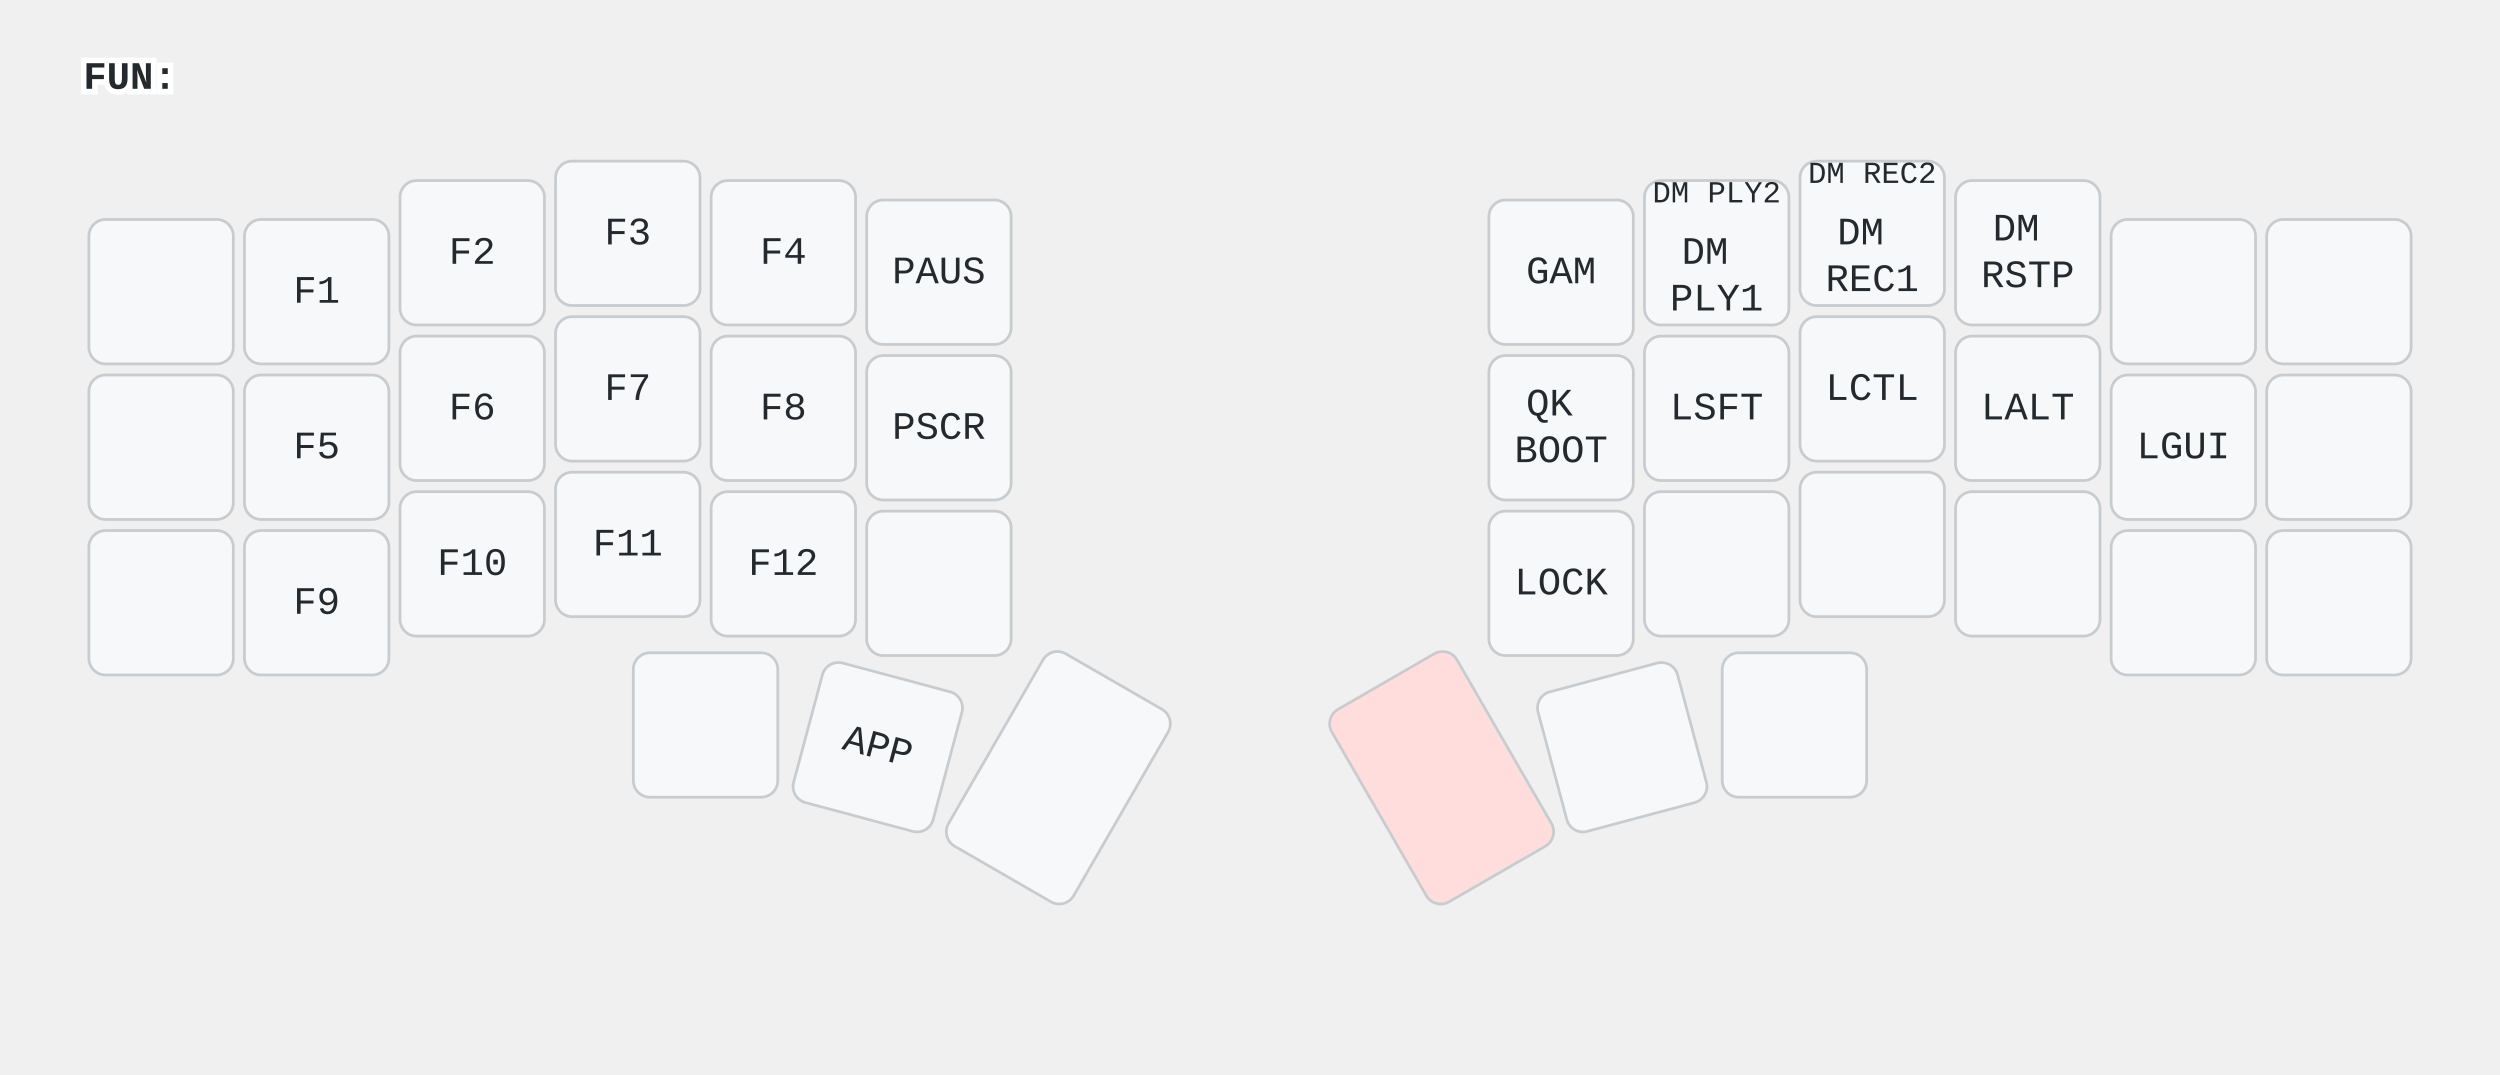
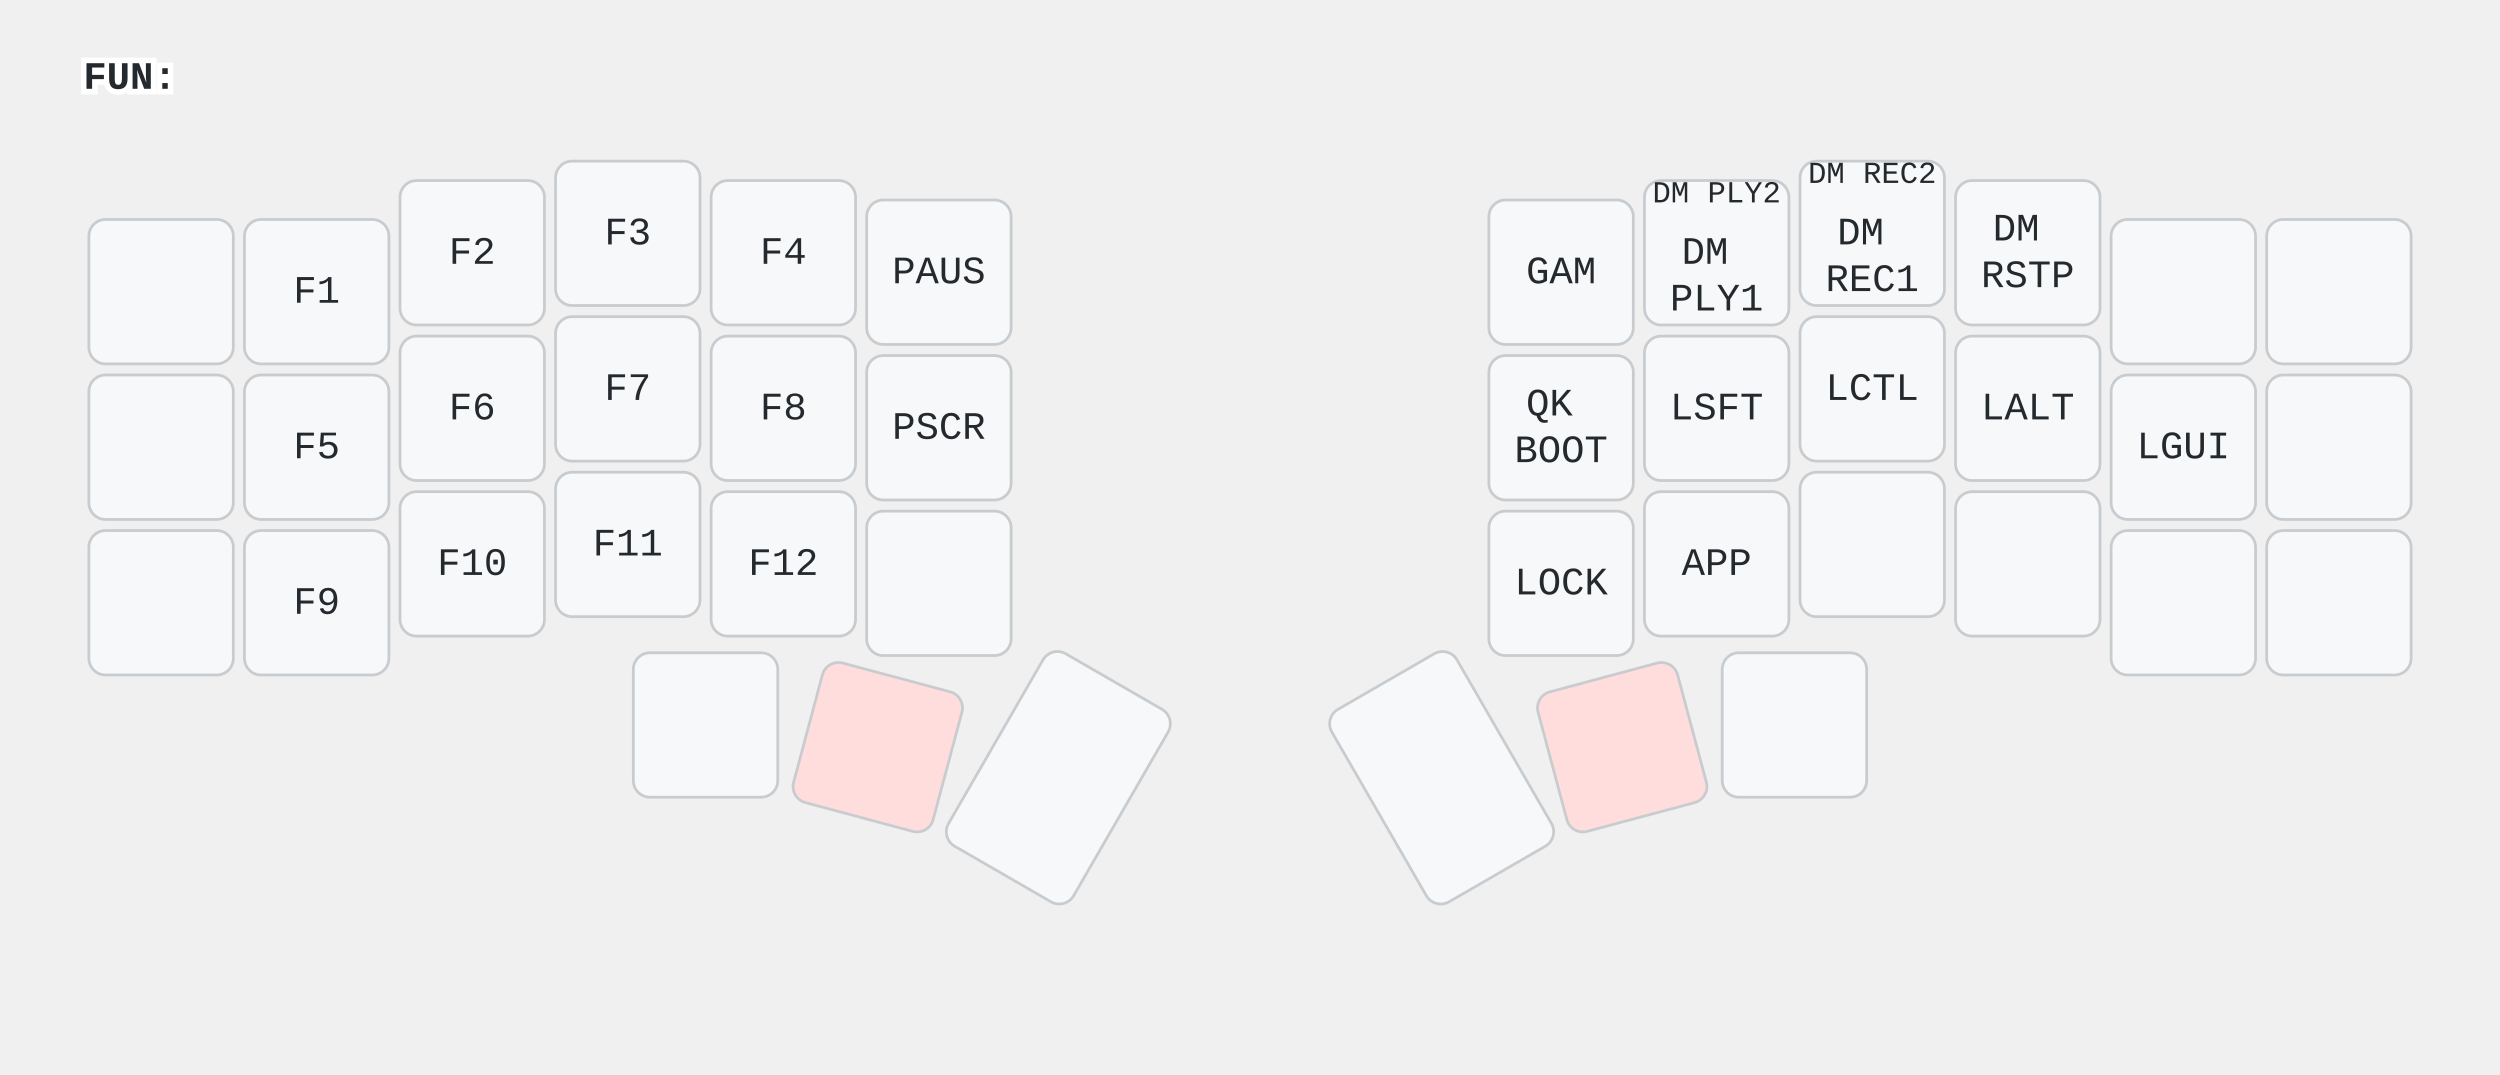
<svg xmlns="http://www.w3.org/2000/svg" width="900" height="387" viewBox="0 0 900 387" class="keymap">
  <style>/* inherit to force styles through use tags */
svg path {
    fill: inherit;
}

/* font and background color specifications */
svg.keymap {
    font-family: SFMono-Regular,Consolas,Liberation Mono,Menlo,monospace;
    font-size: 14px;
    font-kerning: normal;
    text-rendering: optimizeLegibility;
    fill: #24292e;
}

/* default key styling */
rect.key {
    fill: #f6f8fa;
}

rect.key, rect.combo {
    stroke: #c9cccf;
    stroke-width: 1;
}

/* default key side styling, only used is draw_key_sides is set */
rect.side {
    filter: brightness(90%);
}

/* color accent for combo boxes */
rect.combo, rect.combo-separate {
    fill: #cdf;
}

/* color accent for held keys */
rect.held, rect.combo.held {
    fill: #fdd;
}

/* color accent for ghost (optional) keys */
rect.ghost, rect.combo.ghost {
    stroke-dasharray: 4, 4;
    stroke-width: 2;
}

text {
    text-anchor: middle;
    dominant-baseline: middle;
}

/* styling for layer labels */
text.label {
    font-weight: bold;
    text-anchor: start;
    stroke: white;
    stroke-width: 4;
    paint-order: stroke;
}

/* styling for optional footer */
text.footer {
    text-anchor: end;
    dominant-baseline: auto;
    stroke: white;
    stroke-width: 4;
    paint-order: stroke;
}

/* styling for combo tap, and key non-tap label text */
text.combo, text.hold, text.shifted, text.left, text.right {
    font-size: 11px;
}

text.hold {
    text-anchor: middle;
    dominant-baseline: auto;
}

text.shifted {
    text-anchor: middle;
    dominant-baseline: hanging;
}

text.left {
    text-anchor: start;
}

text.right {
    text-anchor: end;
}

text.layer-activator {
    text-decoration: underline;
}

/* styling for hold/shifted label text in combo box */
text.combo.hold, text.combo.shifted, text.combo.left, text.combo.right {
    font-size: 8px;
}

/* lighter symbol for transparent keys */
text.trans {
    fill: #7b7e81;
}

/* styling for combo dendrons */
path.combo {
    stroke-width: 1;
    stroke: gray;
    fill: none;
}

/* Start Tabler Icons Cleanup */
/* cannot use height/width with glyphs */
.icon-tabler &gt; path {
    fill: inherit;
    stroke: inherit;
    stroke-width: 2;
}
/* hide tabler's default box */
.icon-tabler &gt; path[stroke="none"][fill="none"] {
    visibility: hidden;
}
/* End Tabler Icons Cleanup */
</style>
  <g transform="translate(30, 0)" class="layer-FUN">
    <text x="0" y="28" class="label" id="FUN">FUN:</text>
    <g transform="translate(0, 56)">
      <g transform="translate(28, 49)" class="key keypos-0">
        <rect rx="6" ry="6" x="-26" y="-26" width="52" height="52" class="key" />
      </g>
      <g transform="translate(84, 49)" class="key keypos-1">
        <rect rx="6" ry="6" x="-26" y="-26" width="52" height="52" class="key" />
        <text x="0" y="0" class="key tap">F1</text>
      </g>
      <g transform="translate(140, 35)" class="key keypos-2">
        <rect rx="6" ry="6" x="-26" y="-26" width="52" height="52" class="key" />
        <text x="0" y="0" class="key tap">F2</text>
      </g>
      <g transform="translate(196, 28)" class="key keypos-3">
        <rect rx="6" ry="6" x="-26" y="-26" width="52" height="52" class="key" />
        <text x="0" y="0" class="key tap">F3</text>
      </g>
      <g transform="translate(252, 35)" class="key keypos-4">
        <rect rx="6" ry="6" x="-26" y="-26" width="52" height="52" class="key" />
        <text x="0" y="0" class="key tap">F4</text>
      </g>
      <g transform="translate(308, 42)" class="key keypos-5">
        <rect rx="6" ry="6" x="-26" y="-26" width="52" height="52" class="key" />
        <text x="0" y="0" class="key tap">PAUS</text>
      </g>
      <g transform="translate(532, 42)" class="key keypos-6">
        <rect rx="6" ry="6" x="-26" y="-26" width="52" height="52" class="key" />
        <text x="0" y="0" class="key tap">GAM</text>
      </g>
      <g transform="translate(588, 35)" class="key keypos-7">
        <rect rx="6" ry="6" x="-26" y="-26" width="52" height="52" class="key" />
        <text x="0" y="0" class="key tap">
          <tspan x="0" dy="-0.0em">DM</tspan>
          <tspan x="0" dy="1.2em">PLY1</tspan>
        </text>
        <text x="0" y="-24" class="key shifted">DM PLY2</text>
      </g>
      <g transform="translate(644, 28)" class="key keypos-8">
        <rect rx="6" ry="6" x="-26" y="-26" width="52" height="52" class="key" />
        <text x="0" y="0" class="key tap">
          <tspan x="0" dy="-0.0em">DM</tspan>
          <tspan x="0" dy="1.2em">REC1</tspan>
        </text>
        <text x="0" y="-24" class="key shifted">DM REC2</text>
      </g>
      <g transform="translate(700, 35)" class="key keypos-9">
        <rect rx="6" ry="6" x="-26" y="-26" width="52" height="52" class="key" />
        <text x="0" y="0" class="key tap">
          <tspan x="0" dy="-0.6em">DM</tspan>
          <tspan x="0" dy="1.2em">RSTP</tspan>
        </text>
      </g>
      <g transform="translate(756, 49)" class="key keypos-10">
        <rect rx="6" ry="6" x="-26" y="-26" width="52" height="52" class="key" />
      </g>
      <g transform="translate(812, 49)" class="key keypos-11">
        <rect rx="6" ry="6" x="-26" y="-26" width="52" height="52" class="key" />
      </g>
      <g transform="translate(28, 105)" class="key keypos-12">
        <rect rx="6" ry="6" x="-26" y="-26" width="52" height="52" class="key" />
      </g>
      <g transform="translate(84, 105)" class="key keypos-13">
        <rect rx="6" ry="6" x="-26" y="-26" width="52" height="52" class="key" />
        <text x="0" y="0" class="key tap">F5</text>
      </g>
      <g transform="translate(140, 91)" class="key keypos-14">
        <rect rx="6" ry="6" x="-26" y="-26" width="52" height="52" class="key" />
        <text x="0" y="0" class="key tap">F6</text>
      </g>
      <g transform="translate(196, 84)" class="key keypos-15">
        <rect rx="6" ry="6" x="-26" y="-26" width="52" height="52" class="key" />
        <text x="0" y="0" class="key tap">F7</text>
      </g>
      <g transform="translate(252, 91)" class="key keypos-16">
        <rect rx="6" ry="6" x="-26" y="-26" width="52" height="52" class="key" />
        <text x="0" y="0" class="key tap">F8</text>
      </g>
      <g transform="translate(308, 98)" class="key keypos-17">
        <rect rx="6" ry="6" x="-26" y="-26" width="52" height="52" class="key" />
        <text x="0" y="0" class="key tap">PSCR</text>
      </g>
      <g transform="translate(532, 98)" class="key keypos-18">
        <rect rx="6" ry="6" x="-26" y="-26" width="52" height="52" class="key" />
        <text x="0" y="0" class="key tap">
          <tspan x="0" dy="-0.6em">QK</tspan>
          <tspan x="0" dy="1.2em">BOOT</tspan>
        </text>
      </g>
      <g transform="translate(588, 91)" class="key keypos-19">
        <rect rx="6" ry="6" x="-26" y="-26" width="52" height="52" class="key" />
        <text x="0" y="0" class="key tap">LSFT</text>
      </g>
      <g transform="translate(644, 84)" class="key keypos-20">
        <rect rx="6" ry="6" x="-26" y="-26" width="52" height="52" class="key" />
        <text x="0" y="0" class="key tap">LCTL</text>
      </g>
      <g transform="translate(700, 91)" class="key keypos-21">
        <rect rx="6" ry="6" x="-26" y="-26" width="52" height="52" class="key" />
        <text x="0" y="0" class="key tap">LALT</text>
      </g>
      <g transform="translate(756, 105)" class="key keypos-22">
        <rect rx="6" ry="6" x="-26" y="-26" width="52" height="52" class="key" />
        <text x="0" y="0" class="key tap">LGUI</text>
      </g>
      <g transform="translate(812, 105)" class="key keypos-23">
        <rect rx="6" ry="6" x="-26" y="-26" width="52" height="52" class="key" />
      </g>
      <g transform="translate(28, 161)" class="key keypos-24">
        <rect rx="6" ry="6" x="-26" y="-26" width="52" height="52" class="key" />
      </g>
      <g transform="translate(84, 161)" class="key keypos-25">
        <rect rx="6" ry="6" x="-26" y="-26" width="52" height="52" class="key" />
        <text x="0" y="0" class="key tap">F9</text>
      </g>
      <g transform="translate(140, 147)" class="key keypos-26">
        <rect rx="6" ry="6" x="-26" y="-26" width="52" height="52" class="key" />
        <text x="0" y="0" class="key tap">F10</text>
      </g>
      <g transform="translate(196, 140)" class="key keypos-27">
        <rect rx="6" ry="6" x="-26" y="-26" width="52" height="52" class="key" />
        <text x="0" y="0" class="key tap">F11</text>
      </g>
      <g transform="translate(252, 147)" class="key keypos-28">
        <rect rx="6" ry="6" x="-26" y="-26" width="52" height="52" class="key" />
        <text x="0" y="0" class="key tap">F12</text>
      </g>
      <g transform="translate(308, 154)" class="key keypos-29">
        <rect rx="6" ry="6" x="-26" y="-26" width="52" height="52" class="key" />
      </g>
      <g transform="translate(532, 154)" class="key keypos-30">
        <rect rx="6" ry="6" x="-26" y="-26" width="52" height="52" class="key" />
        <text x="0" y="0" class="key tap">LOCK</text>
      </g>
      <g transform="translate(588, 147)" class="key keypos-31">
        <rect rx="6" ry="6" x="-26" y="-26" width="52" height="52" class="key" />
+         <text x="0" y="0" class="key tap">APP</text>
      </g>
      <g transform="translate(644, 140)" class="key keypos-32">
        <rect rx="6" ry="6" x="-26" y="-26" width="52" height="52" class="key" />
      </g>
      <g transform="translate(700, 147)" class="key keypos-33">
        <rect rx="6" ry="6" x="-26" y="-26" width="52" height="52" class="key" />
      </g>
      <g transform="translate(756, 161)" class="key keypos-34">
        <rect rx="6" ry="6" x="-26" y="-26" width="52" height="52" class="key" />
      </g>
      <g transform="translate(812, 161)" class="key keypos-35">
        <rect rx="6" ry="6" x="-26" y="-26" width="52" height="52" class="key" />
      </g>
      <g transform="translate(224, 205)" class="key keypos-36">
        <rect rx="6" ry="6" x="-26" y="-26" width="52" height="52" class="key" />
      </g>
-       <g transform="translate(286, 213) rotate(15.0)" class="key keypos-37">
-         <rect rx="6" ry="6" x="-26" y="-26" width="52" height="52" class="key" />
-         <text x="0" y="0" class="key tap">APP</text>
+       <g transform="translate(286, 213) rotate(15.0)" class="key held keypos-37">
+         <rect rx="6" ry="6" x="-26" y="-26" width="52" height="52" class="key held" />
      </g>
      <g transform="translate(351, 224) rotate(30.0)" class="key keypos-38">
        <rect rx="6" ry="6" x="-26" y="-40" width="52" height="80" class="key" />
      </g>
-       <g transform="translate(489, 224) rotate(-30.0)" class="key held keypos-39">
-         <rect rx="6" ry="6" x="-26" y="-40" width="52" height="80" class="key held" />
-       </g>
-       <g transform="translate(554, 213) rotate(-15.0)" class="key keypos-40">
-         <rect rx="6" ry="6" x="-26" y="-26" width="52" height="52" class="key" />
+       <g transform="translate(489, 224) rotate(-30.0)" class="key keypos-39">
+         <rect rx="6" ry="6" x="-26" y="-40" width="52" height="80" class="key" />
+       </g>
+       <g transform="translate(554, 213) rotate(-15.0)" class="key held keypos-40">
+         <rect rx="6" ry="6" x="-26" y="-26" width="52" height="52" class="key held" />
      </g>
      <g transform="translate(616, 205)" class="key keypos-41">
        <rect rx="6" ry="6" x="-26" y="-26" width="52" height="52" class="key" />
      </g>
    </g>
  </g>
</svg>
